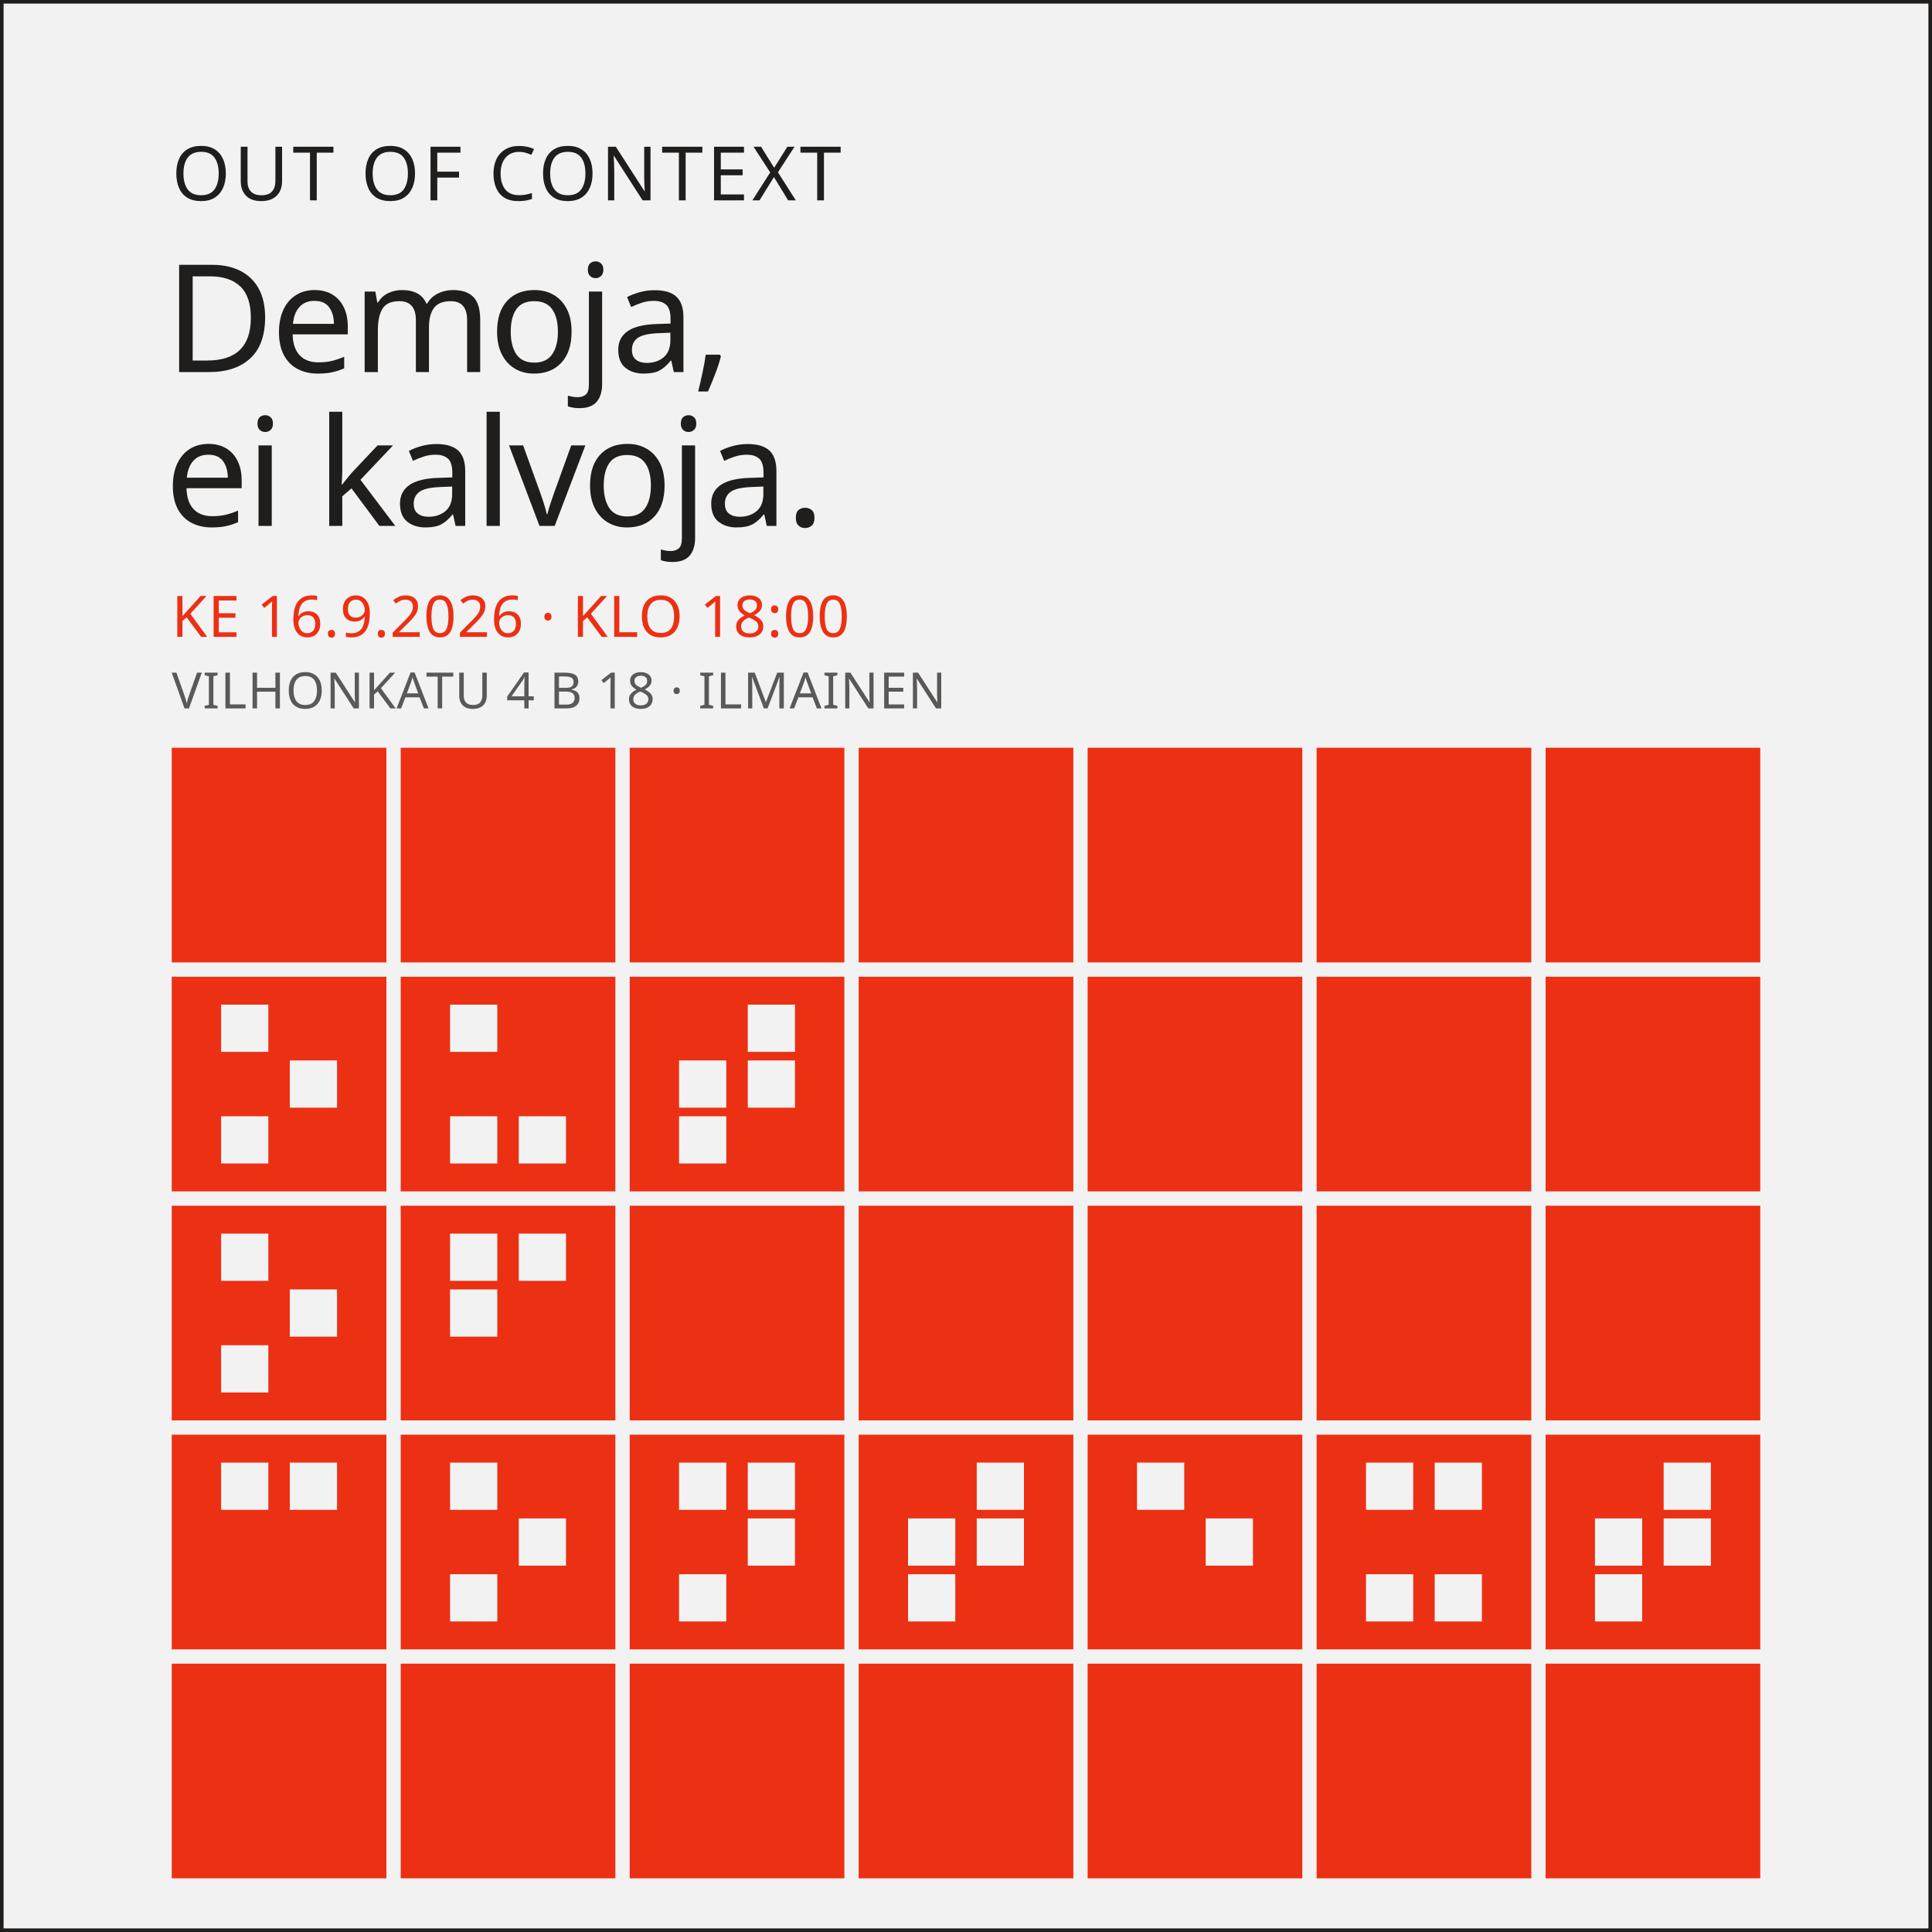
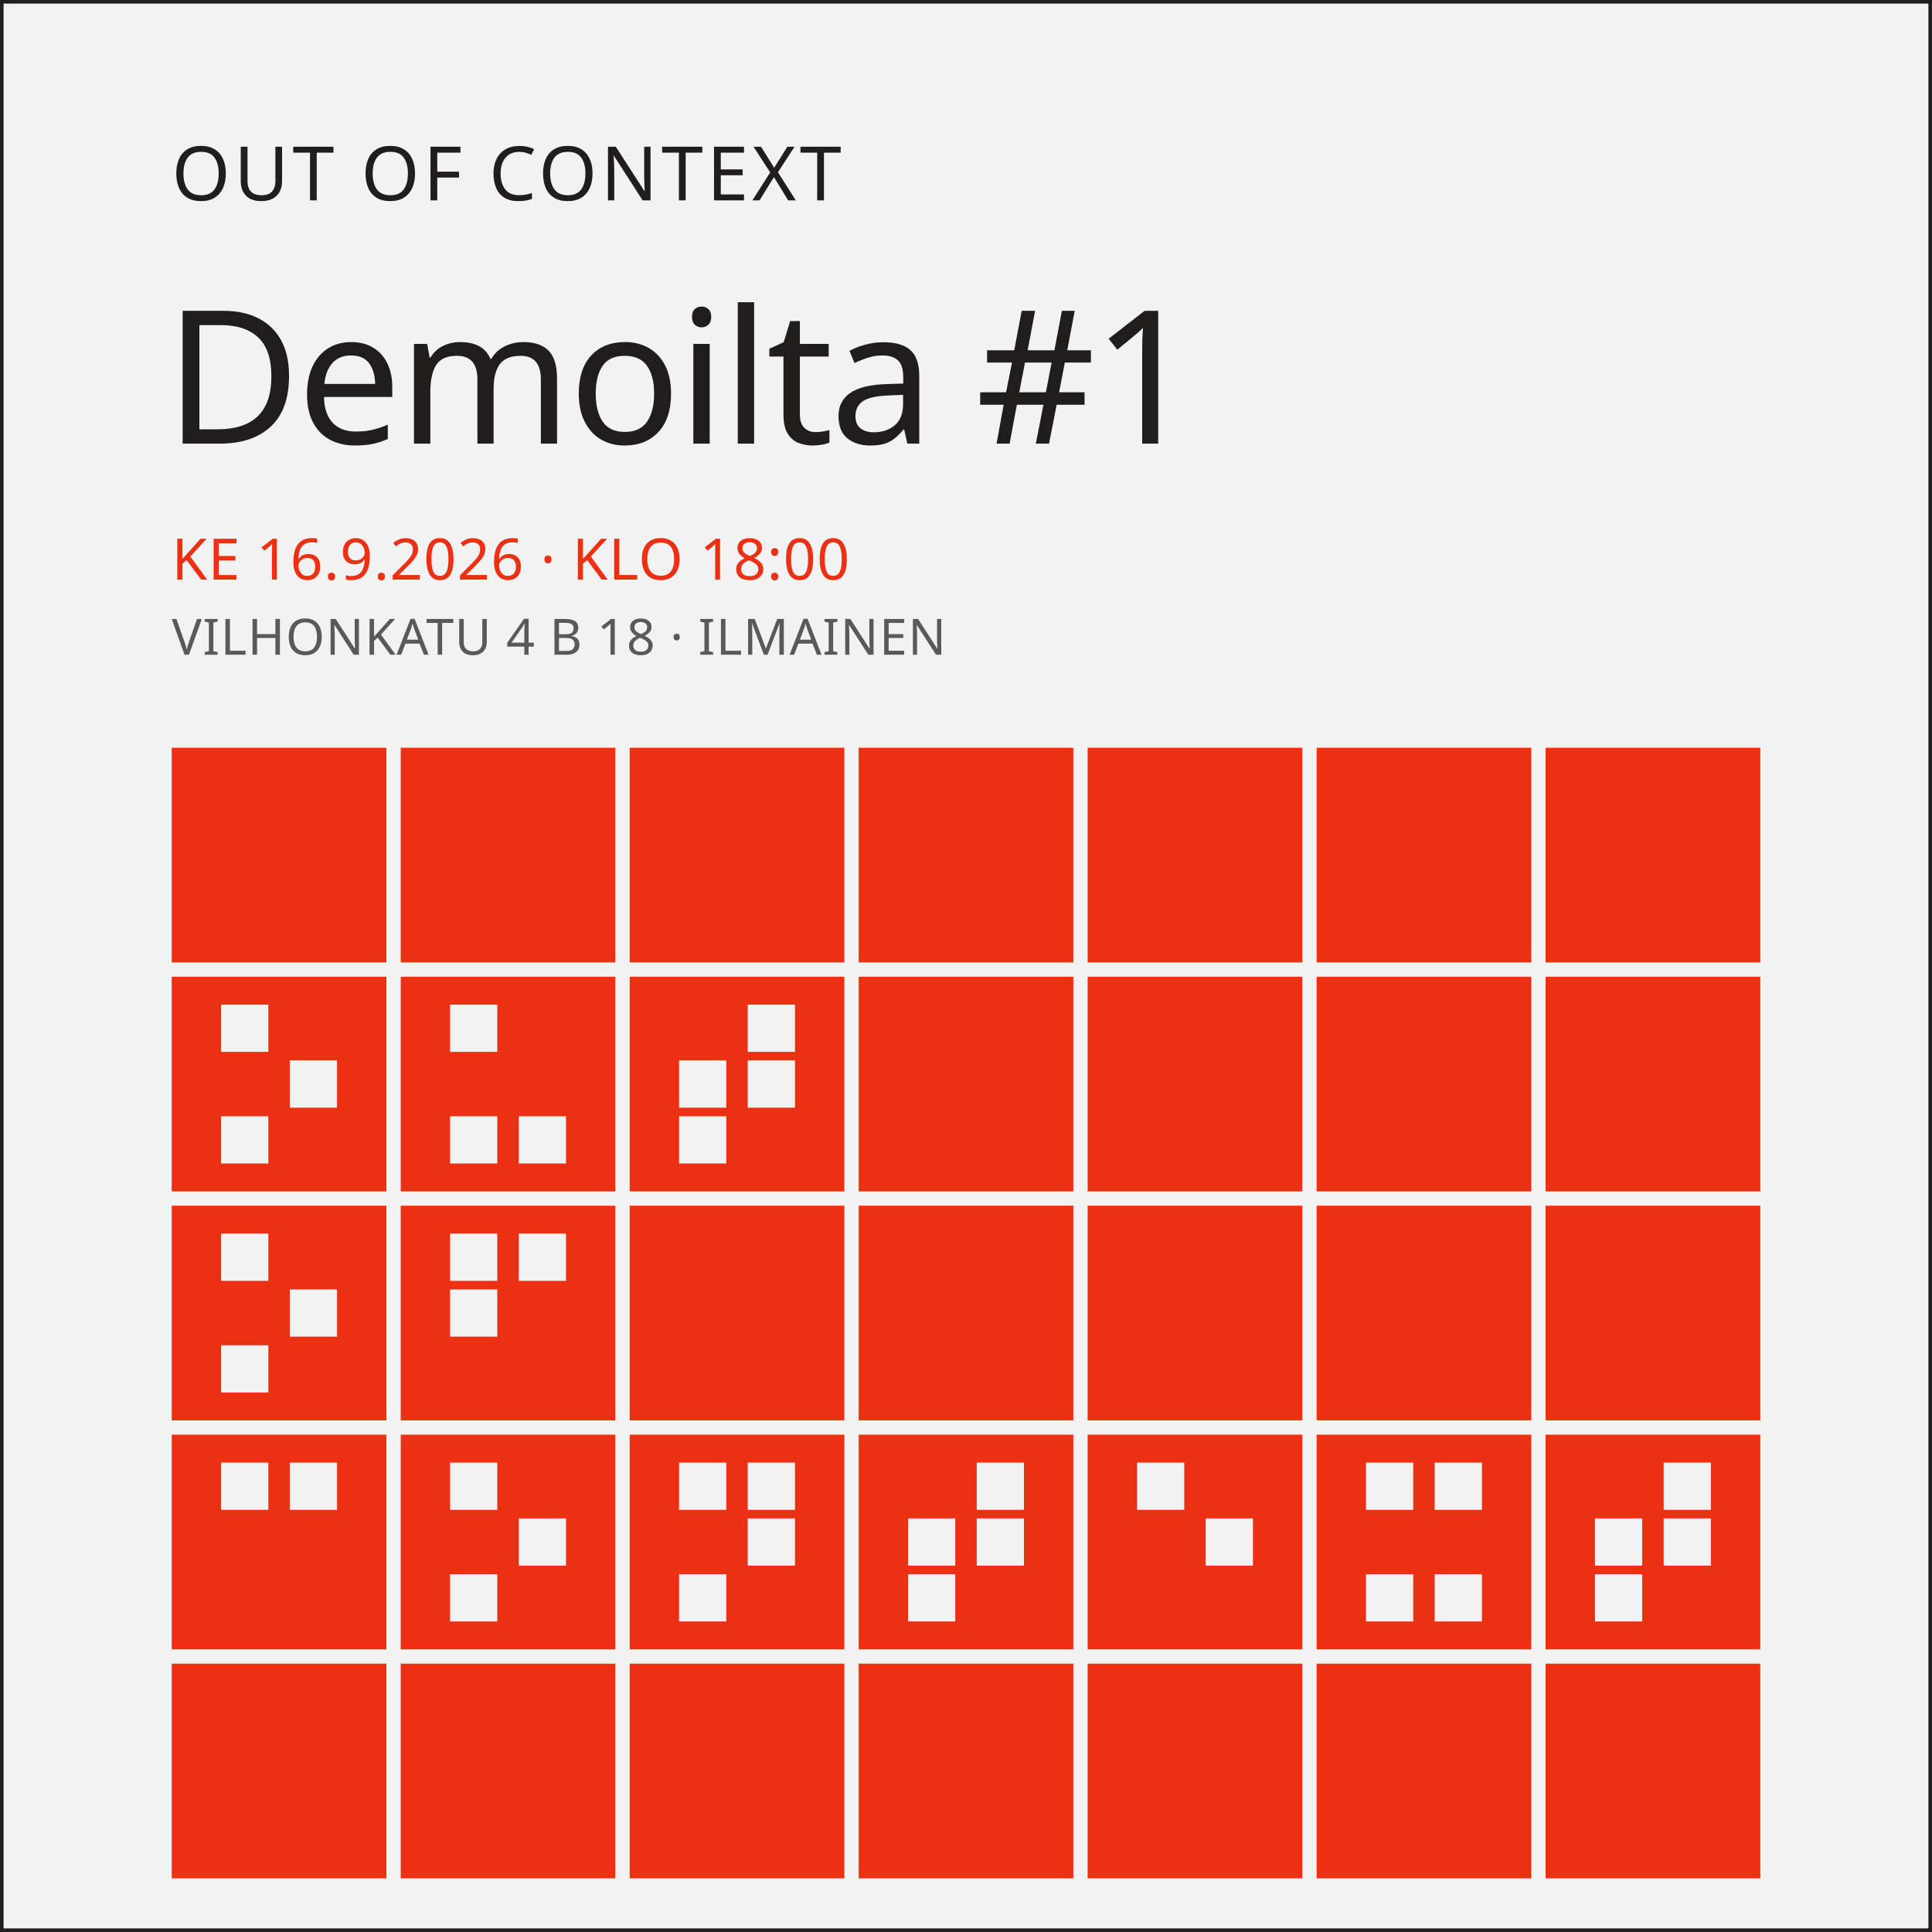
<svg xmlns="http://www.w3.org/2000/svg" width="1080" height="1080" viewBox="0 0 1080 1080">
  <rect width="1080" height="1080" fill="#f3f2f2" />
  <rect x="1" y="1" width="1078" height="1078" fill="none" stroke="#201e1d" stroke-width="2" />
  <text x="96" y="112" font-family="Archivo Black, Archivo, sans-serif" font-size="42" letter-spacing="2" fill="#201e1d">OUT OF CONTEXT</text>
-   <text x="92" y="208" font-family="Archivo Black, Archivo, sans-serif" font-size="84" letter-spacing="-2" fill="#201e1d">Demoja,</text>
-   <text x="92" y="294" font-family="Archivo Black, Archivo, sans-serif" font-size="84" letter-spacing="-2" fill="#201e1d">ei kalvoja.</text>
-   <text x="96" y="356" font-family="Archivo Black, Archivo, sans-serif" font-size="32" letter-spacing="0.5" fill="#ec3013">KE 16.9.2026 · KLO 18:00</text>
-   <text x="96" y="396" font-family="Archivo Black, Archivo, sans-serif" font-size="28" letter-spacing="0.5" fill="#201e1d" opacity="0.72">VILHONKATU 4 B 18 · ILMAINEN</text>
+   <text x="92" y="248" font-family="Archivo Black, Archivo, sans-serif" font-size="104" letter-spacing="-2" fill="#201e1d">Demoilta #1</text>
+   <text x="96" y="324" font-family="Archivo Black, Archivo, sans-serif" font-size="32" letter-spacing="0.5" fill="#ec3013">KE 16.9.2026 · KLO 18:00</text>
+   <text x="96" y="366" font-family="Archivo Black, Archivo, sans-serif" font-size="28" letter-spacing="0.5" fill="#201e1d" opacity="0.72">VILHONKATU 4 B 18 · ILMAINEN</text>
  <rect x="96" y="418" width="120" height="120" fill="#ec3013" />
  <rect x="224" y="418" width="120" height="120" fill="#ec3013" />
  <rect x="352" y="418" width="120" height="120" fill="#ec3013" />
  <rect x="480" y="418" width="120" height="120" fill="#ec3013" />
  <rect x="608" y="418" width="120" height="120" fill="#ec3013" />
  <rect x="736" y="418" width="120" height="120" fill="#ec3013" />
  <rect x="864" y="418" width="120" height="120" fill="#ec3013" />
  <rect x="96" y="546" width="120" height="120" fill="#ec3013" />
  <rect x="123.6" y="561.6" width="26.4" height="26.4" fill="#f3f2f2" />
  <rect x="123.6" y="624.0" width="26.4" height="26.4" fill="#f3f2f2" />
  <rect x="162.0" y="592.8" width="26.4" height="26.4" fill="#f3f2f2" />
  <rect x="224" y="546" width="120" height="120" fill="#ec3013" />
  <rect x="251.6" y="561.6" width="26.4" height="26.4" fill="#f3f2f2" />
  <rect x="251.6" y="624.0" width="26.4" height="26.4" fill="#f3f2f2" />
  <rect x="290.0" y="624.0" width="26.4" height="26.4" fill="#f3f2f2" />
  <rect x="352" y="546" width="120" height="120" fill="#ec3013" />
  <rect x="379.6" y="592.8" width="26.4" height="26.4" fill="#f3f2f2" />
  <rect x="379.6" y="624.0" width="26.4" height="26.4" fill="#f3f2f2" />
  <rect x="418.0" y="561.6" width="26.4" height="26.4" fill="#f3f2f2" />
  <rect x="418.0" y="592.8" width="26.4" height="26.4" fill="#f3f2f2" />
  <rect x="480" y="546" width="120" height="120" fill="#ec3013" />
  <rect x="608" y="546" width="120" height="120" fill="#ec3013" />
  <rect x="736" y="546" width="120" height="120" fill="#ec3013" />
  <rect x="864" y="546" width="120" height="120" fill="#ec3013" />
  <rect x="96" y="674" width="120" height="120" fill="#ec3013" />
  <rect x="123.6" y="689.6" width="26.4" height="26.4" fill="#f3f2f2" />
  <rect x="123.6" y="752.0" width="26.4" height="26.4" fill="#f3f2f2" />
  <rect x="162.0" y="720.8" width="26.4" height="26.4" fill="#f3f2f2" />
  <rect x="224" y="674" width="120" height="120" fill="#ec3013" />
  <rect x="251.6" y="689.6" width="26.4" height="26.4" fill="#f3f2f2" />
  <rect x="251.6" y="720.8" width="26.4" height="26.4" fill="#f3f2f2" />
  <rect x="290.0" y="689.6" width="26.4" height="26.4" fill="#f3f2f2" />
  <rect x="352" y="674" width="120" height="120" fill="#ec3013" />
  <rect x="480" y="674" width="120" height="120" fill="#ec3013" />
  <rect x="608" y="674" width="120" height="120" fill="#ec3013" />
  <rect x="736" y="674" width="120" height="120" fill="#ec3013" />
  <rect x="864" y="674" width="120" height="120" fill="#ec3013" />
  <rect x="96" y="802" width="120" height="120" fill="#ec3013" />
  <rect x="123.6" y="817.6" width="26.4" height="26.4" fill="#f3f2f2" />
  <rect x="162.0" y="817.6" width="26.4" height="26.4" fill="#f3f2f2" />
  <rect x="224" y="802" width="120" height="120" fill="#ec3013" />
  <rect x="251.6" y="817.6" width="26.4" height="26.4" fill="#f3f2f2" />
  <rect x="251.6" y="880.0" width="26.4" height="26.4" fill="#f3f2f2" />
  <rect x="290.0" y="848.8" width="26.4" height="26.4" fill="#f3f2f2" />
  <rect x="352" y="802" width="120" height="120" fill="#ec3013" />
  <rect x="379.6" y="817.6" width="26.4" height="26.4" fill="#f3f2f2" />
  <rect x="379.6" y="880.0" width="26.4" height="26.4" fill="#f3f2f2" />
  <rect x="418.0" y="817.6" width="26.4" height="26.4" fill="#f3f2f2" />
  <rect x="418.0" y="848.8" width="26.4" height="26.4" fill="#f3f2f2" />
  <rect x="480" y="802" width="120" height="120" fill="#ec3013" />
  <rect x="507.6" y="848.8" width="26.4" height="26.4" fill="#f3f2f2" />
  <rect x="507.6" y="880.0" width="26.4" height="26.4" fill="#f3f2f2" />
  <rect x="546.0" y="817.6" width="26.4" height="26.4" fill="#f3f2f2" />
  <rect x="546.0" y="848.8" width="26.4" height="26.4" fill="#f3f2f2" />
  <rect x="608" y="802" width="120" height="120" fill="#ec3013" />
  <rect x="635.6" y="817.6" width="26.4" height="26.4" fill="#f3f2f2" />
  <rect x="674.0" y="848.8" width="26.4" height="26.4" fill="#f3f2f2" />
  <rect x="736" y="802" width="120" height="120" fill="#ec3013" />
  <rect x="763.6" y="817.6" width="26.4" height="26.4" fill="#f3f2f2" />
  <rect x="763.6" y="880.0" width="26.4" height="26.4" fill="#f3f2f2" />
  <rect x="802.0" y="817.6" width="26.4" height="26.4" fill="#f3f2f2" />
  <rect x="802.0" y="880.0" width="26.4" height="26.4" fill="#f3f2f2" />
  <rect x="864" y="802" width="120" height="120" fill="#ec3013" />
  <rect x="891.6" y="848.8" width="26.4" height="26.4" fill="#f3f2f2" />
  <rect x="891.6" y="880.0" width="26.4" height="26.4" fill="#f3f2f2" />
  <rect x="930.0" y="817.6" width="26.4" height="26.4" fill="#f3f2f2" />
  <rect x="930.0" y="848.8" width="26.4" height="26.4" fill="#f3f2f2" />
  <rect x="96" y="930" width="120" height="120" fill="#ec3013" />
  <rect x="224" y="930" width="120" height="120" fill="#ec3013" />
  <rect x="352" y="930" width="120" height="120" fill="#ec3013" />
  <rect x="480" y="930" width="120" height="120" fill="#ec3013" />
  <rect x="608" y="930" width="120" height="120" fill="#ec3013" />
  <rect x="736" y="930" width="120" height="120" fill="#ec3013" />
  <rect x="864" y="930" width="120" height="120" fill="#ec3013" />
</svg>
